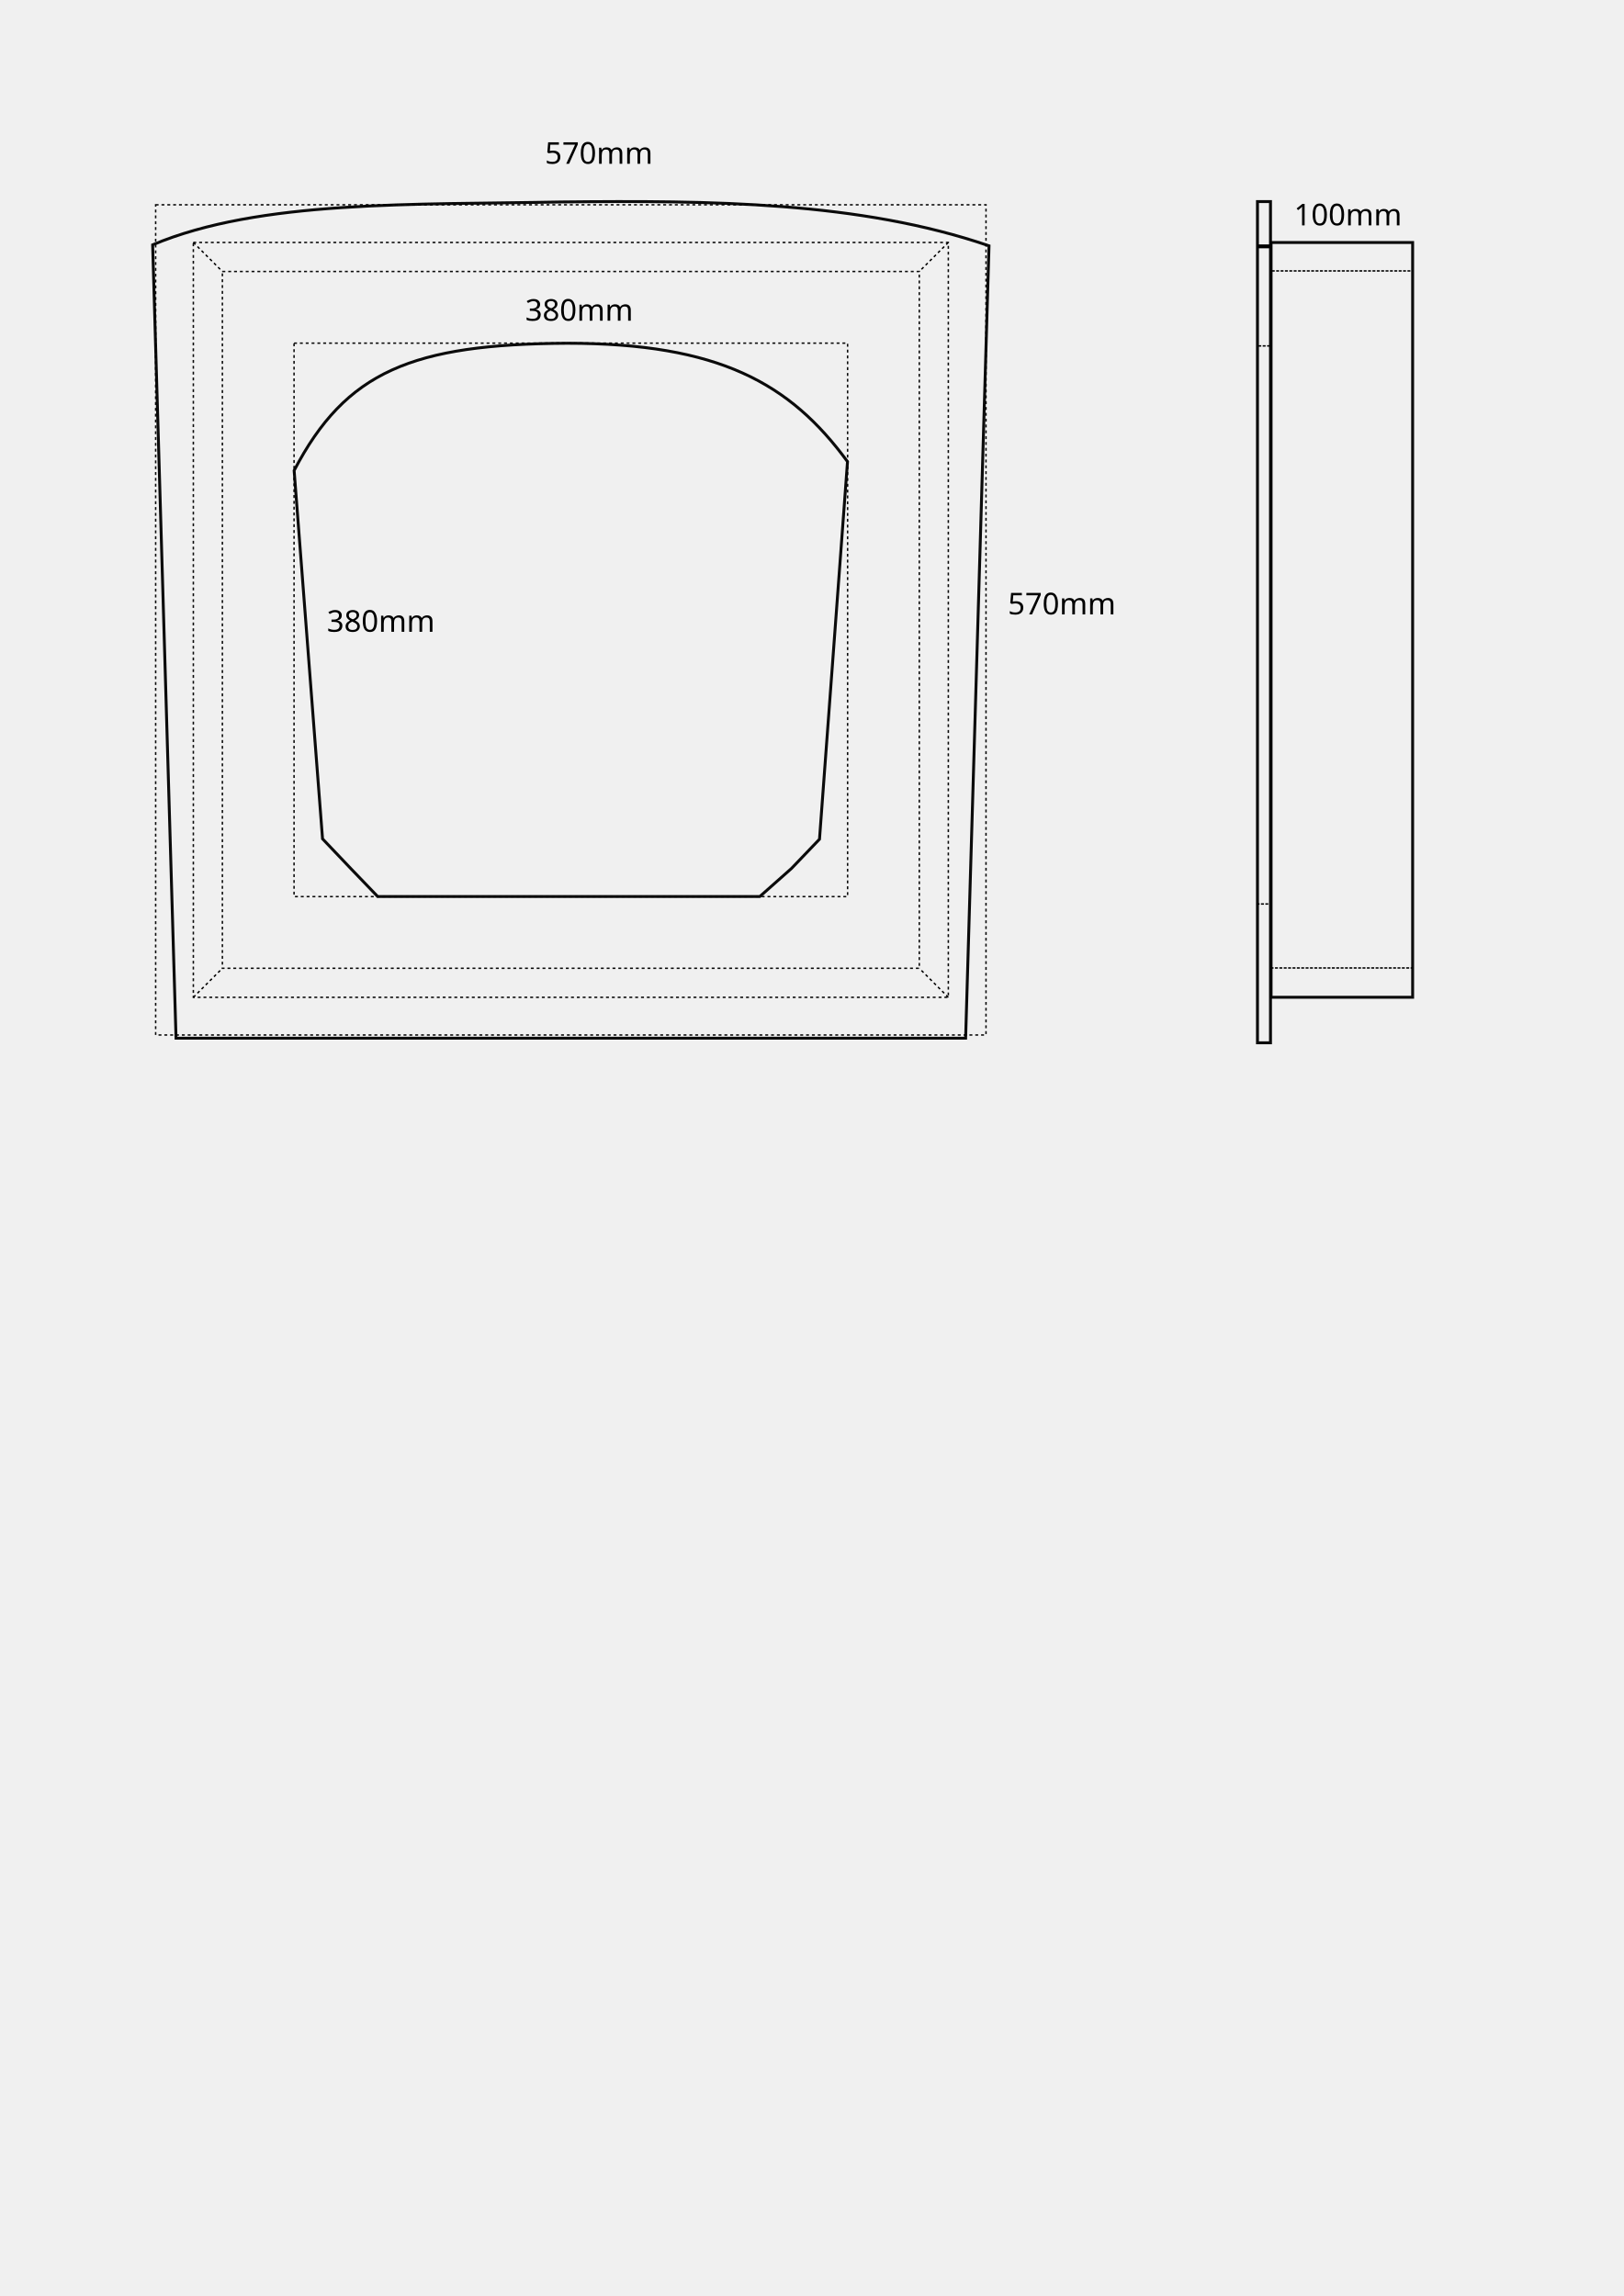
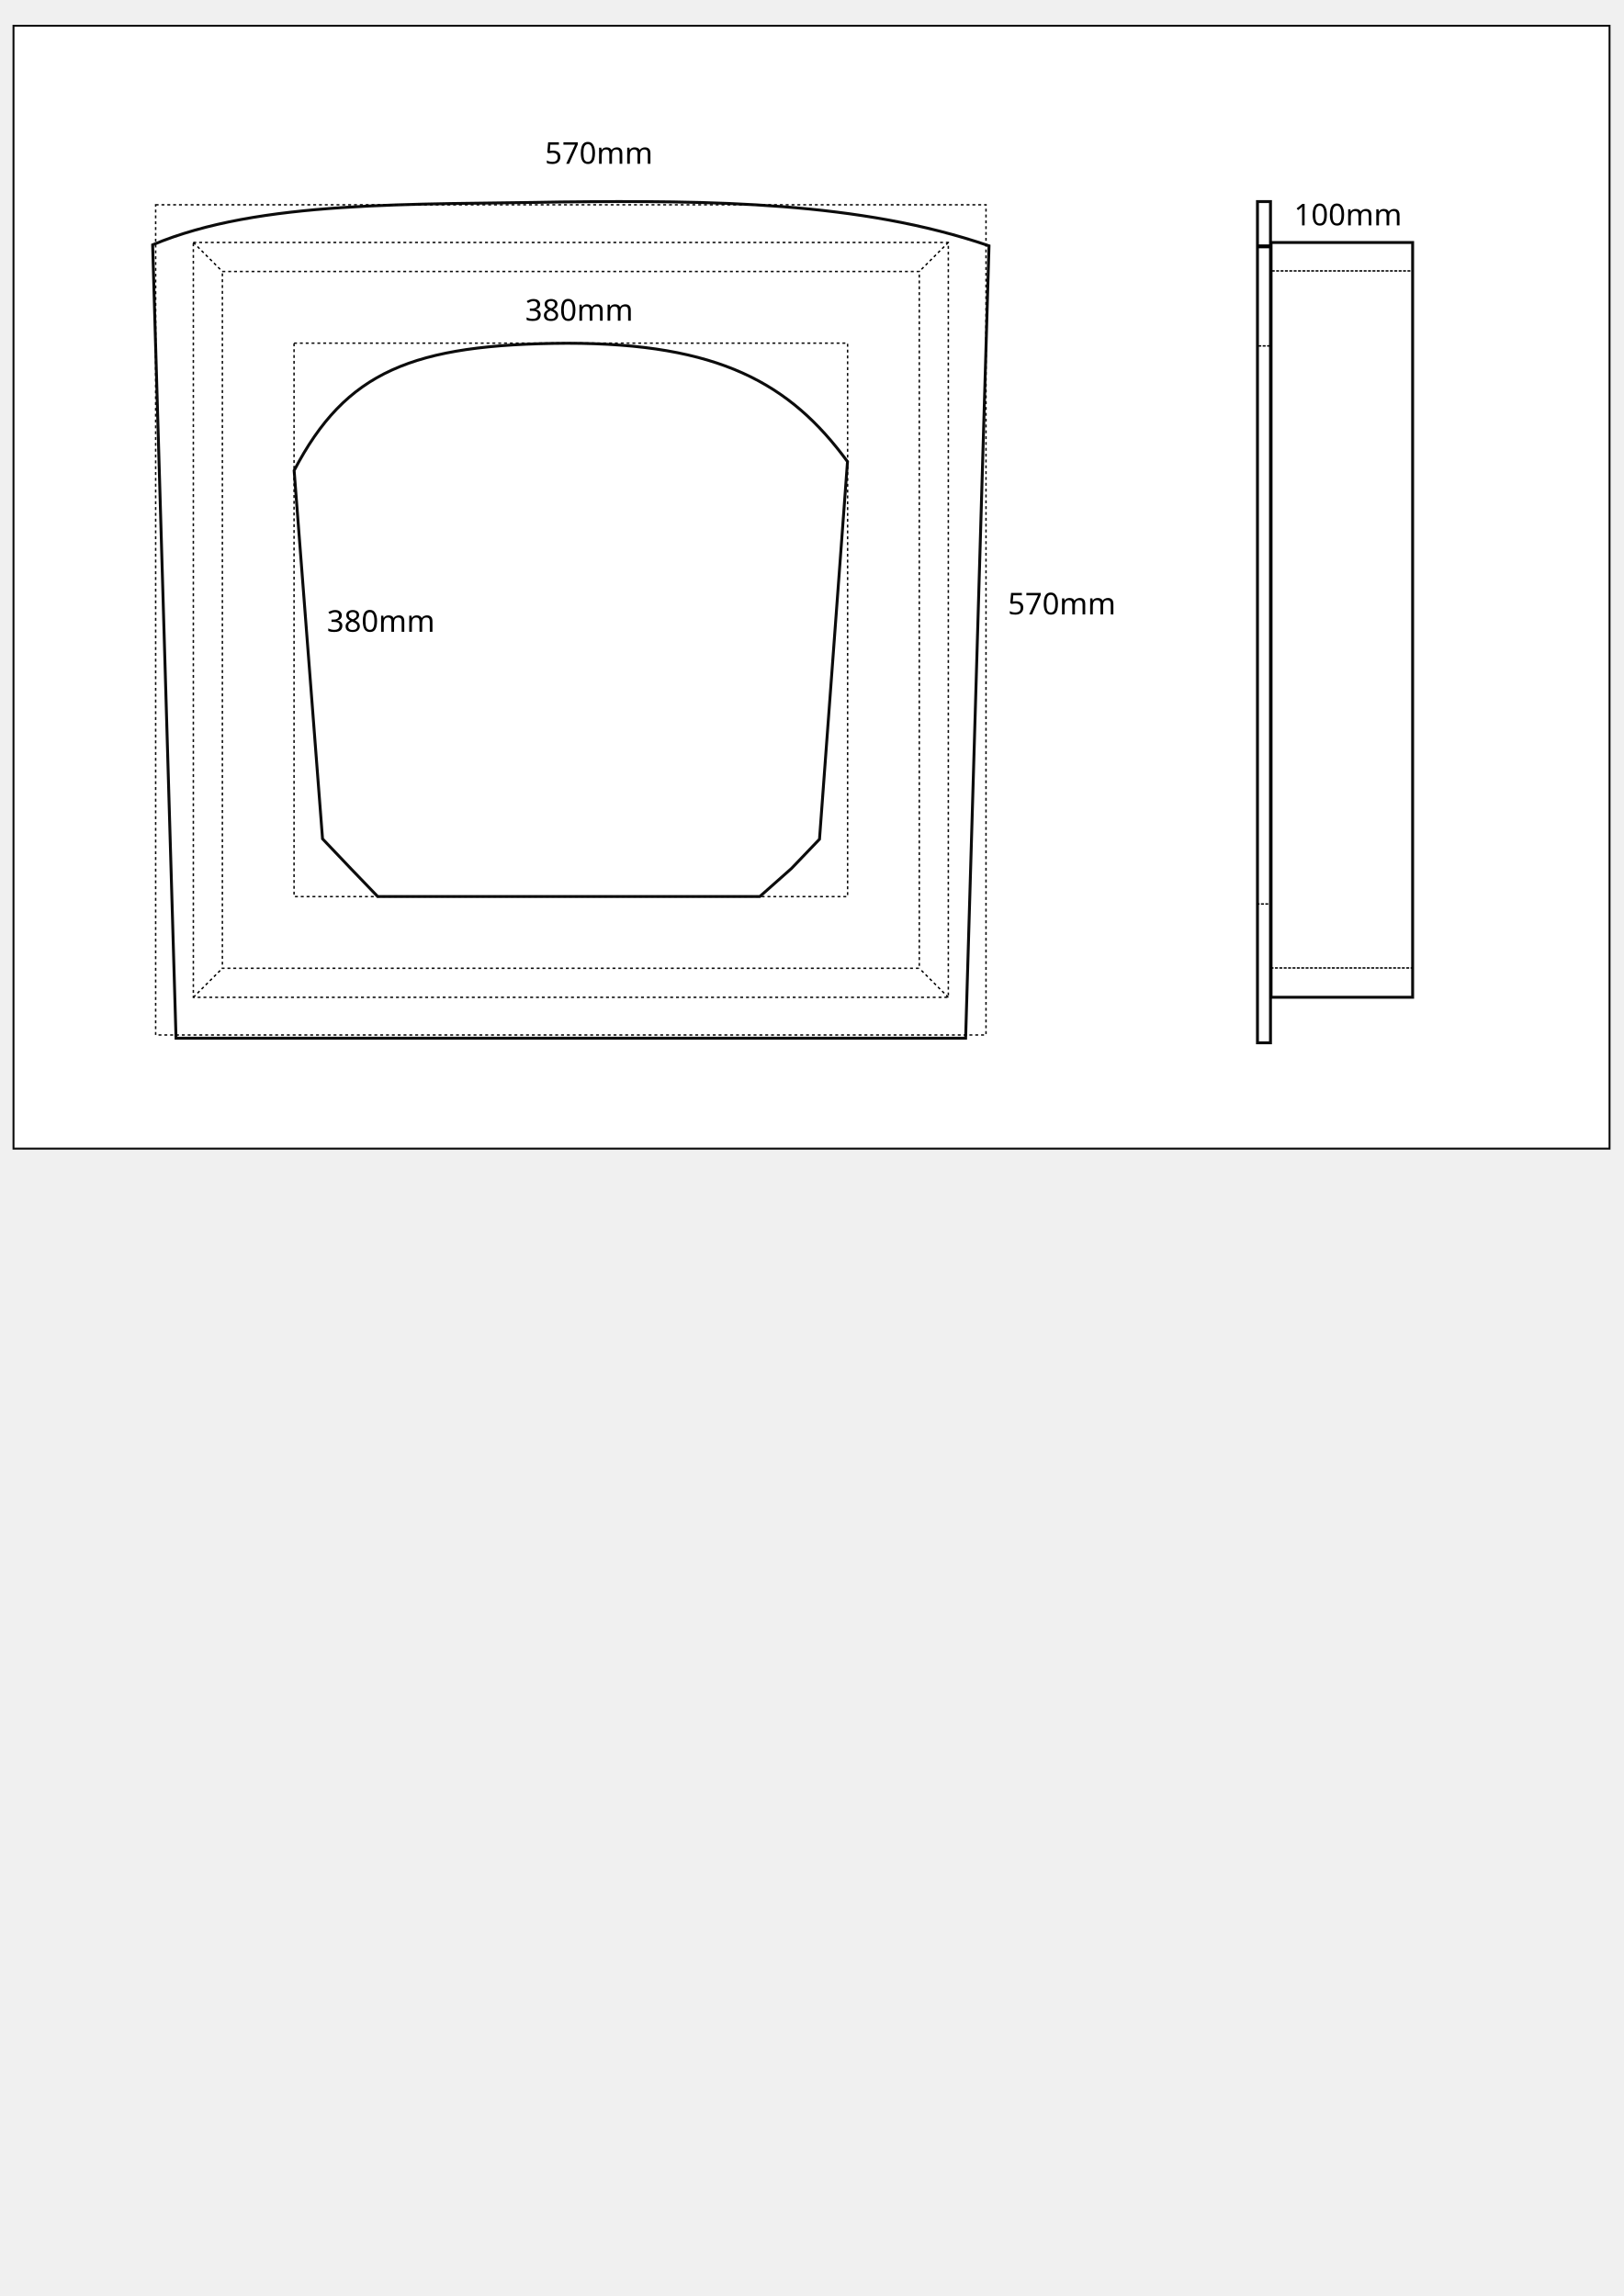
<svg xmlns="http://www.w3.org/2000/svg" width="210mm" height="297mm" viewBox="0 0 210 297" version="1.1" id="svg8">
  <defs id="defs2" />
  <g id="layer1">
+     <rect style="fill:#ffffff;fill-opacity:1;stroke:#000000;stroke-width:0.5;stroke-linecap:round;stroke-miterlimit:4;stroke-dasharray:none;stroke-dashoffset:0;stroke-opacity:0.953;paint-order:stroke fill markers" id="rect843" width="206.172" height="144.994" x="1.871" y="3.458" />
    <g id="g4699" transform="matrix(0.9324021,0,0,0.9324021,16.46354,-30.09386)">
      <g transform="matrix(2.023061,0,0,2.023061,-93.77329,-89.1793)" id="g4633">
        <path style="fill:none;fill-opacity:1;stroke:#000000;stroke-width:0.2;stroke-miterlimit:4;stroke-dasharray:none;stroke-dashoffset:0;stroke-opacity:0.953" d="m 48.09,76.825 c 7.348,-3.094 17.945,-2.737 28.015,-2.94 10.271,-0.109 20.459,-0.032 29.331,3.007 l -1.604,54.339 H 49.694 Z" id="rect4526" />
        <path style="fill:none;fill-opacity:1;stroke:#000000;stroke-width:0.2;stroke-miterlimit:4;stroke-dasharray:none;stroke-dashoffset:0;stroke-opacity:0.953" d="m 57.792,92.302 c 3.548,-6.808 8.105,-8.666 18.711,-8.728 10.413,0.004 15.287,2.737 19.23,8.119 l -1.92,25.891 -1.924,2.009 -2.169,1.922 H 63.521 l -1.785,-1.855 -1.997,-2.101 z" id="rect4528" />
        <rect style="fill:none;fill-opacity:1;stroke:#000000;stroke-width:0.1;stroke-miterlimit:4;stroke-dasharray:0.2, 0.2;stroke-dashoffset:0;stroke-opacity:0.953" id="rect4552" width="51.765" height="51.765" x="50.881" y="76.662" />
        <rect style="fill:none;fill-opacity:1;stroke:#000000;stroke-width:0.1;stroke-miterlimit:4;stroke-dasharray:0.2, 0.2;stroke-dashoffset:0;stroke-opacity:0.953" id="rect4552-3" width="47.783" height="47.783" x="52.872" y="78.653" />
        <rect style="fill:none;fill-opacity:1;stroke:#000000;stroke-width:0.1;stroke-miterlimit:4;stroke-dasharray:0.2, 0.2;stroke-dashoffset:0;stroke-opacity:0.953" id="rect4552-3-7" width="37.954" height="37.954" x="57.786" y="83.567" />
        <rect style="fill:none;fill-opacity:1;stroke:#000000;stroke-width:0.1;stroke-miterlimit:4;stroke-dasharray:0.2, 0.2;stroke-dashoffset:0;stroke-opacity:0.953" id="rect4552-3-7-5" width="56.932" height="56.932" x="48.297" y="74.079" />
        <path style="fill:none;stroke:#000000;stroke-width:0.1;stroke-linecap:butt;stroke-linejoin:miter;stroke-miterlimit:4;stroke-dasharray:0.2, 0.2;stroke-dashoffset:0;stroke-opacity:1" d="m 50.881,76.662 1.991,1.991" id="path4615" />
        <path style="fill:none;stroke:#000000;stroke-width:0.1;stroke-linecap:butt;stroke-linejoin:miter;stroke-miterlimit:4;stroke-dasharray:0.2, 0.2;stroke-dashoffset:0;stroke-opacity:1" d="m 102.645,76.662 -1.991,1.991" id="path4617" />
        <path style="fill:none;stroke:#000000;stroke-width:0.1;stroke-linecap:butt;stroke-linejoin:miter;stroke-miterlimit:4;stroke-dasharray:0.2, 0.2;stroke-dashoffset:0;stroke-opacity:1" d="m 50.881,128.427 1.991,-1.991" id="path4619" />
        <path style="fill:none;stroke:#000000;stroke-width:0.1;stroke-linecap:butt;stroke-linejoin:miter;stroke-miterlimit:4;stroke-dasharray:0.2, 0.2;stroke-dashoffset:0;stroke-opacity:1" d="m 102.645,128.427 -1.991,-1.991" id="path4621" />
      </g>
      <g transform="matrix(2.023061,0,0,2.023061,-7.945989,-96.47878)" id="g4677">
        <g id="g4653">
          <rect y="77.467" x="81.418" height="57.687" width="0.893" id="rect4635" style="fill:none;fill-opacity:1;stroke:#000000;stroke-width:0.201;stroke-miterlimit:4;stroke-dasharray:none;stroke-dashoffset:0;stroke-opacity:0.953" />
          <path id="path4639" d="m 81.43,80.538 h 0.874" style="fill:none;stroke:#000000;stroke-width:0.265px;stroke-linecap:butt;stroke-linejoin:miter;stroke-opacity:1" />
          <path id="path4641" d="m 81.477,87.365 h 0.851" style="fill:none;stroke:#000000;stroke-width:0.1;stroke-linecap:butt;stroke-linejoin:miter;stroke-miterlimit:4;stroke-dasharray:0.2, 0.1;stroke-dashoffset:0;stroke-opacity:1" />
          <path id="path4647" d="m 81.359,125.635 h 0.992" style="fill:none;stroke:#000000;stroke-width:0.1;stroke-linecap:butt;stroke-linejoin:miter;stroke-miterlimit:4;stroke-dasharray:0.2, 0.1;stroke-dashoffset:0;stroke-opacity:1" />
        </g>
        <rect style="fill:none;fill-opacity:1;stroke:#000000;stroke-width:0.2;stroke-miterlimit:4;stroke-dasharray:none;stroke-dashoffset:0;stroke-opacity:0.953" id="rect4655" width="9.706" height="51.759" x="82.351" y="80.273" />
        <path style="fill:none;stroke:#000000;stroke-width:0.1;stroke-linecap:butt;stroke-linejoin:miter;stroke-miterlimit:4;stroke-dasharray:0.2, 0.1;stroke-dashoffset:0;stroke-opacity:1" d="m 82.401,82.222 h 9.646" id="path4665" />
        <path style="fill:none;stroke:#000000;stroke-width:0.1;stroke-linecap:butt;stroke-linejoin:miter;stroke-miterlimit:4;stroke-dasharray:0.2, 0.1;stroke-dashoffset:0;stroke-opacity:1" d="m 82.319,130.023 h 9.729" id="path4667" />
      </g>
    </g>
    <text xml:space="preserve" style="font-style:normal;font-weight:normal;font-size:3.893px;line-height:1.25;font-family:sans-serif;letter-spacing:0px;word-spacing:0px;fill:#000000;fill-opacity:1;stroke:none;stroke-width:0.097" x="70.472" y="21.185" id="text4703">
      <tspan id="tspan4701" x="70.472" y="21.185" style="stroke-width:0.097">570mm</tspan>
    </text>
    <text xml:space="preserve" style="font-style:normal;font-weight:normal;font-size:3.893px;line-height:1.25;font-family:sans-serif;letter-spacing:0px;word-spacing:0px;fill:#000000;fill-opacity:1;stroke:none;stroke-width:0.097" x="130.349" y="79.479" id="text4703-3">
      <tspan id="tspan4701-5" x="130.349" y="79.479" style="stroke-width:0.097">570mm</tspan>
    </text>
    <text xml:space="preserve" style="font-style:normal;font-weight:normal;font-size:3.893px;line-height:1.25;font-family:sans-serif;letter-spacing:0px;word-spacing:0px;fill:#000000;fill-opacity:1;stroke:none;stroke-width:0.097" x="67.935" y="41.488" id="text4703-6">
      <tspan id="tspan4701-2" x="67.935" y="41.488" style="stroke-width:0.097">380mm</tspan>
    </text>
    <text xml:space="preserve" style="font-style:normal;font-weight:normal;font-size:3.893px;line-height:1.25;font-family:sans-serif;letter-spacing:0px;word-spacing:0px;fill:#000000;fill-opacity:1;stroke:none;stroke-width:0.097" x="42.28" y="81.725" id="text4703-6-9">
      <tspan id="tspan4701-2-1" x="42.28" y="81.725" style="stroke-width:0.097">380mm</tspan>
    </text>
    <text xml:space="preserve" style="font-style:normal;font-weight:normal;font-size:3.893px;line-height:1.25;font-family:sans-serif;letter-spacing:0px;word-spacing:0px;fill:#000000;fill-opacity:1;stroke:none;stroke-width:0.097" x="167.354" y="29.153" id="text4703-2">
      <tspan id="tspan4701-7" x="167.354" y="29.153" style="stroke-width:0.097">100mm</tspan>
    </text>
  </g>
</svg>
